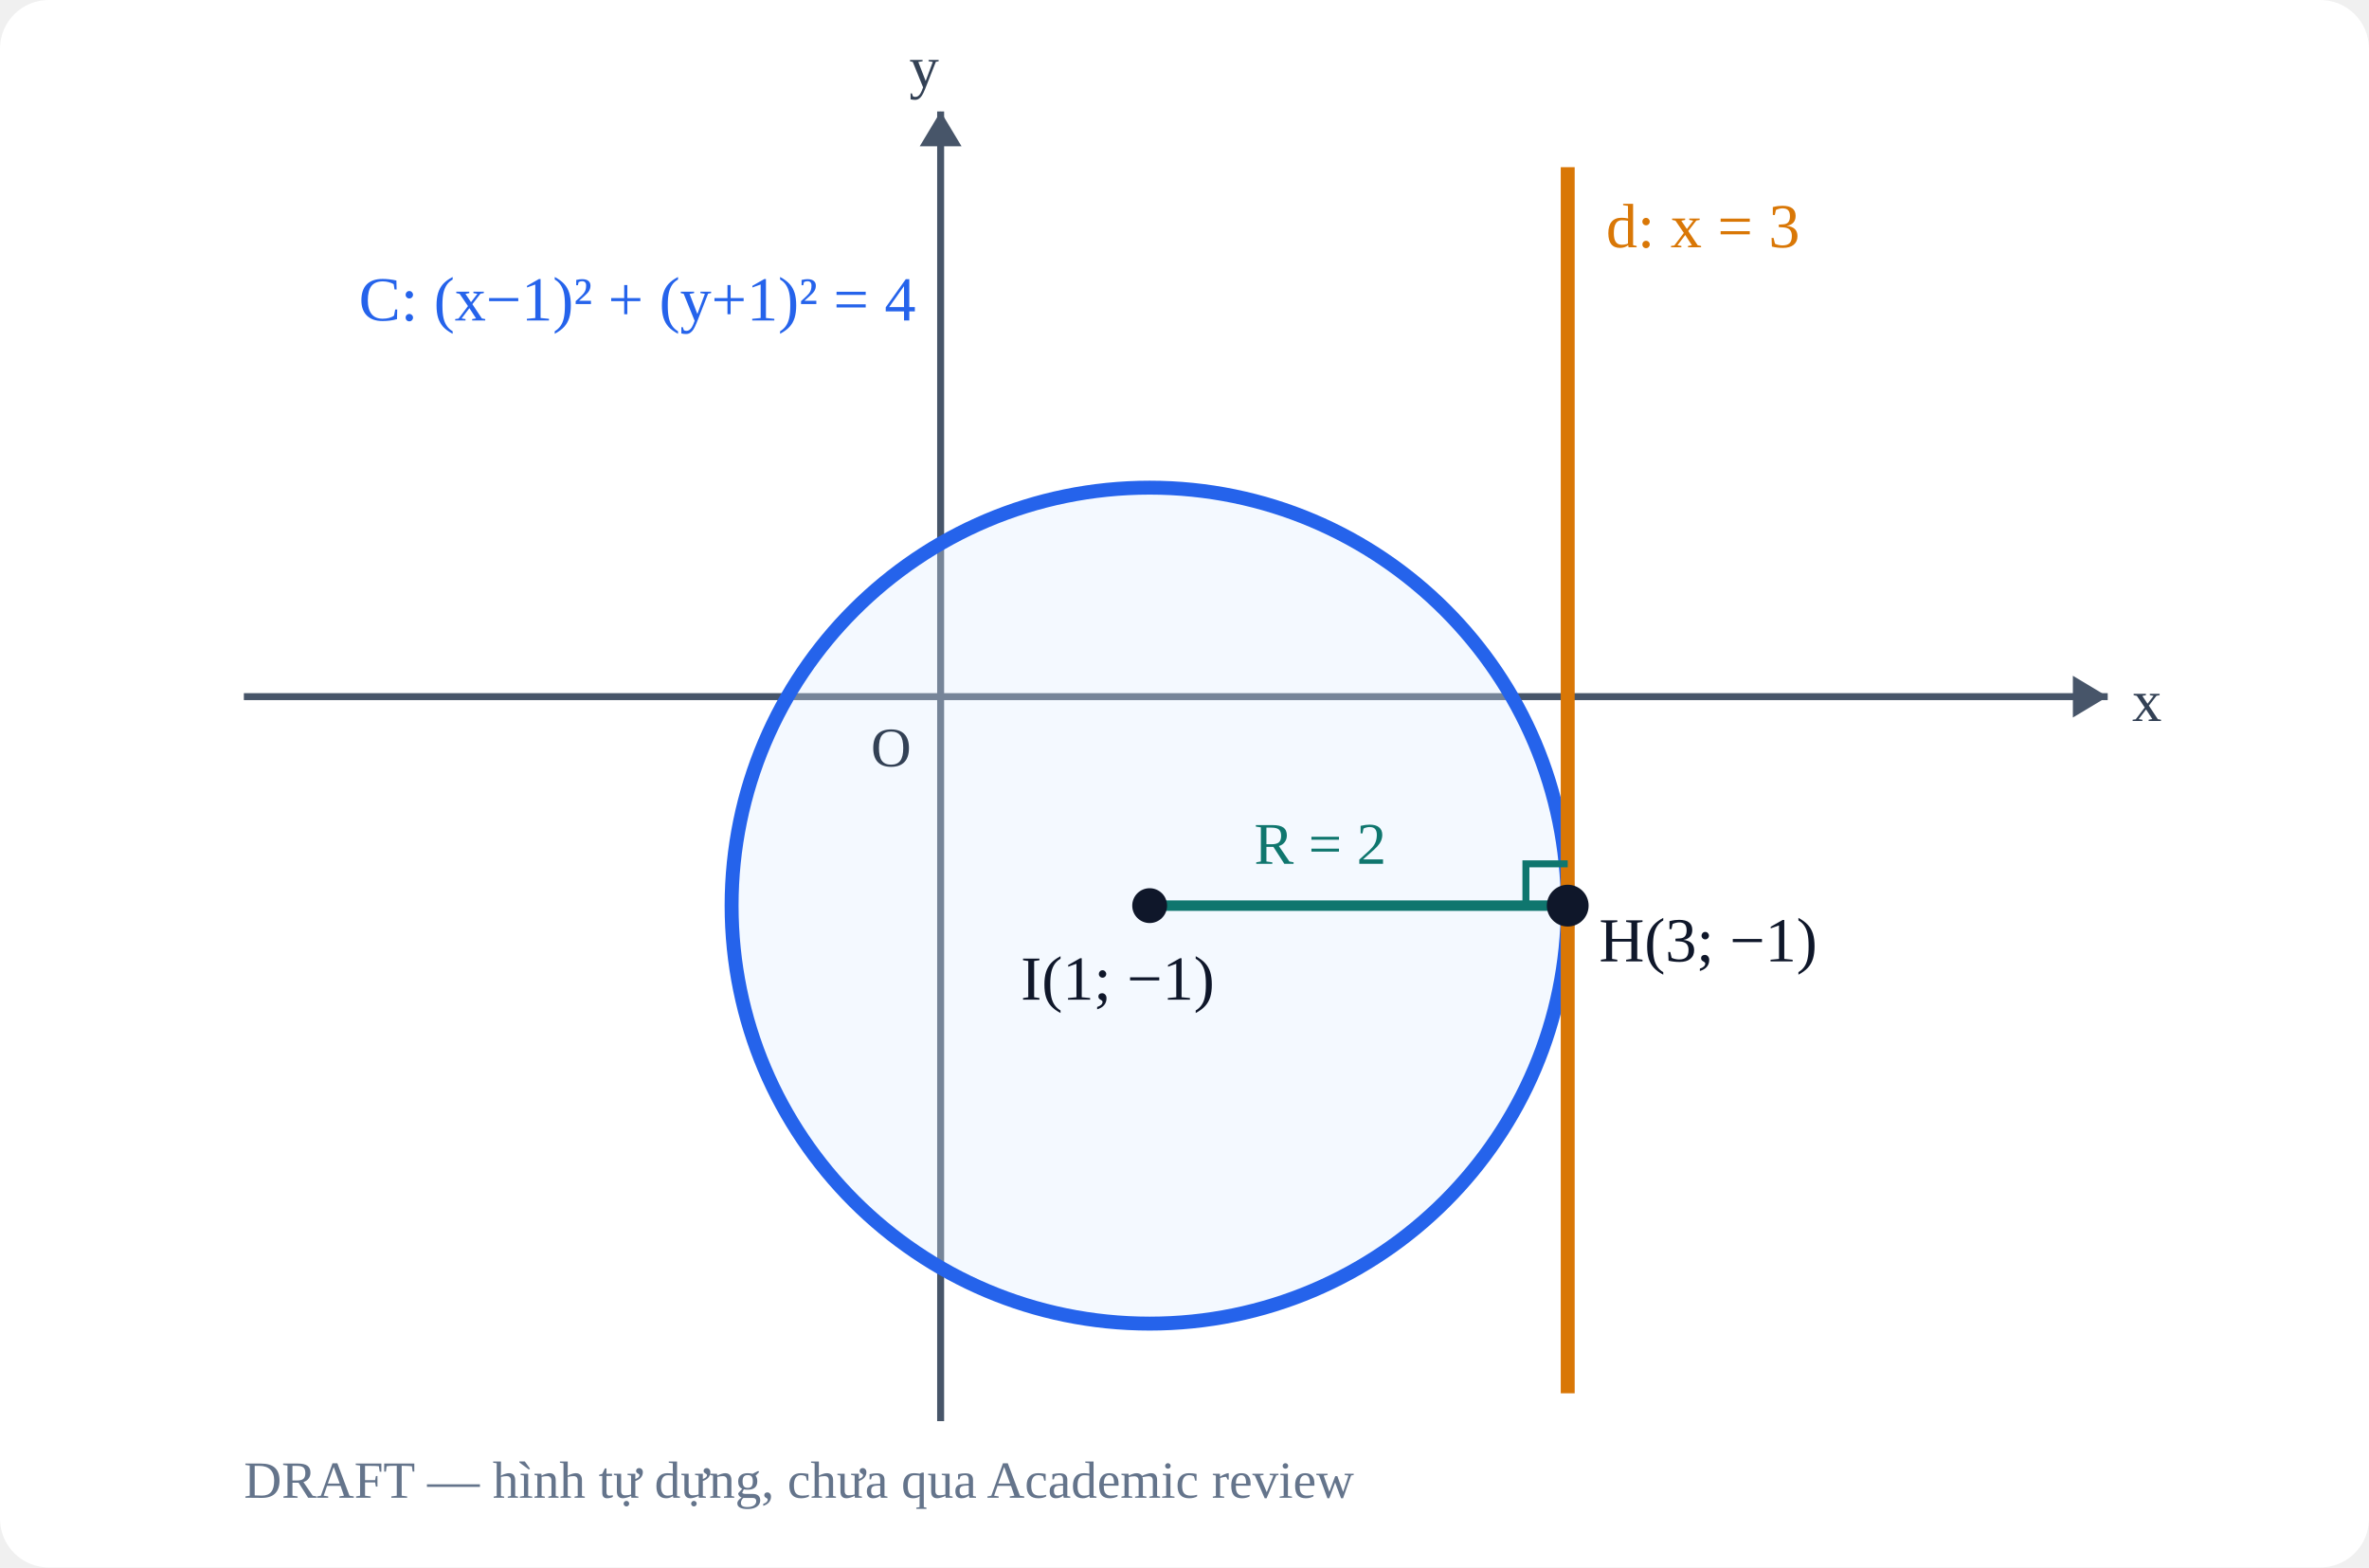
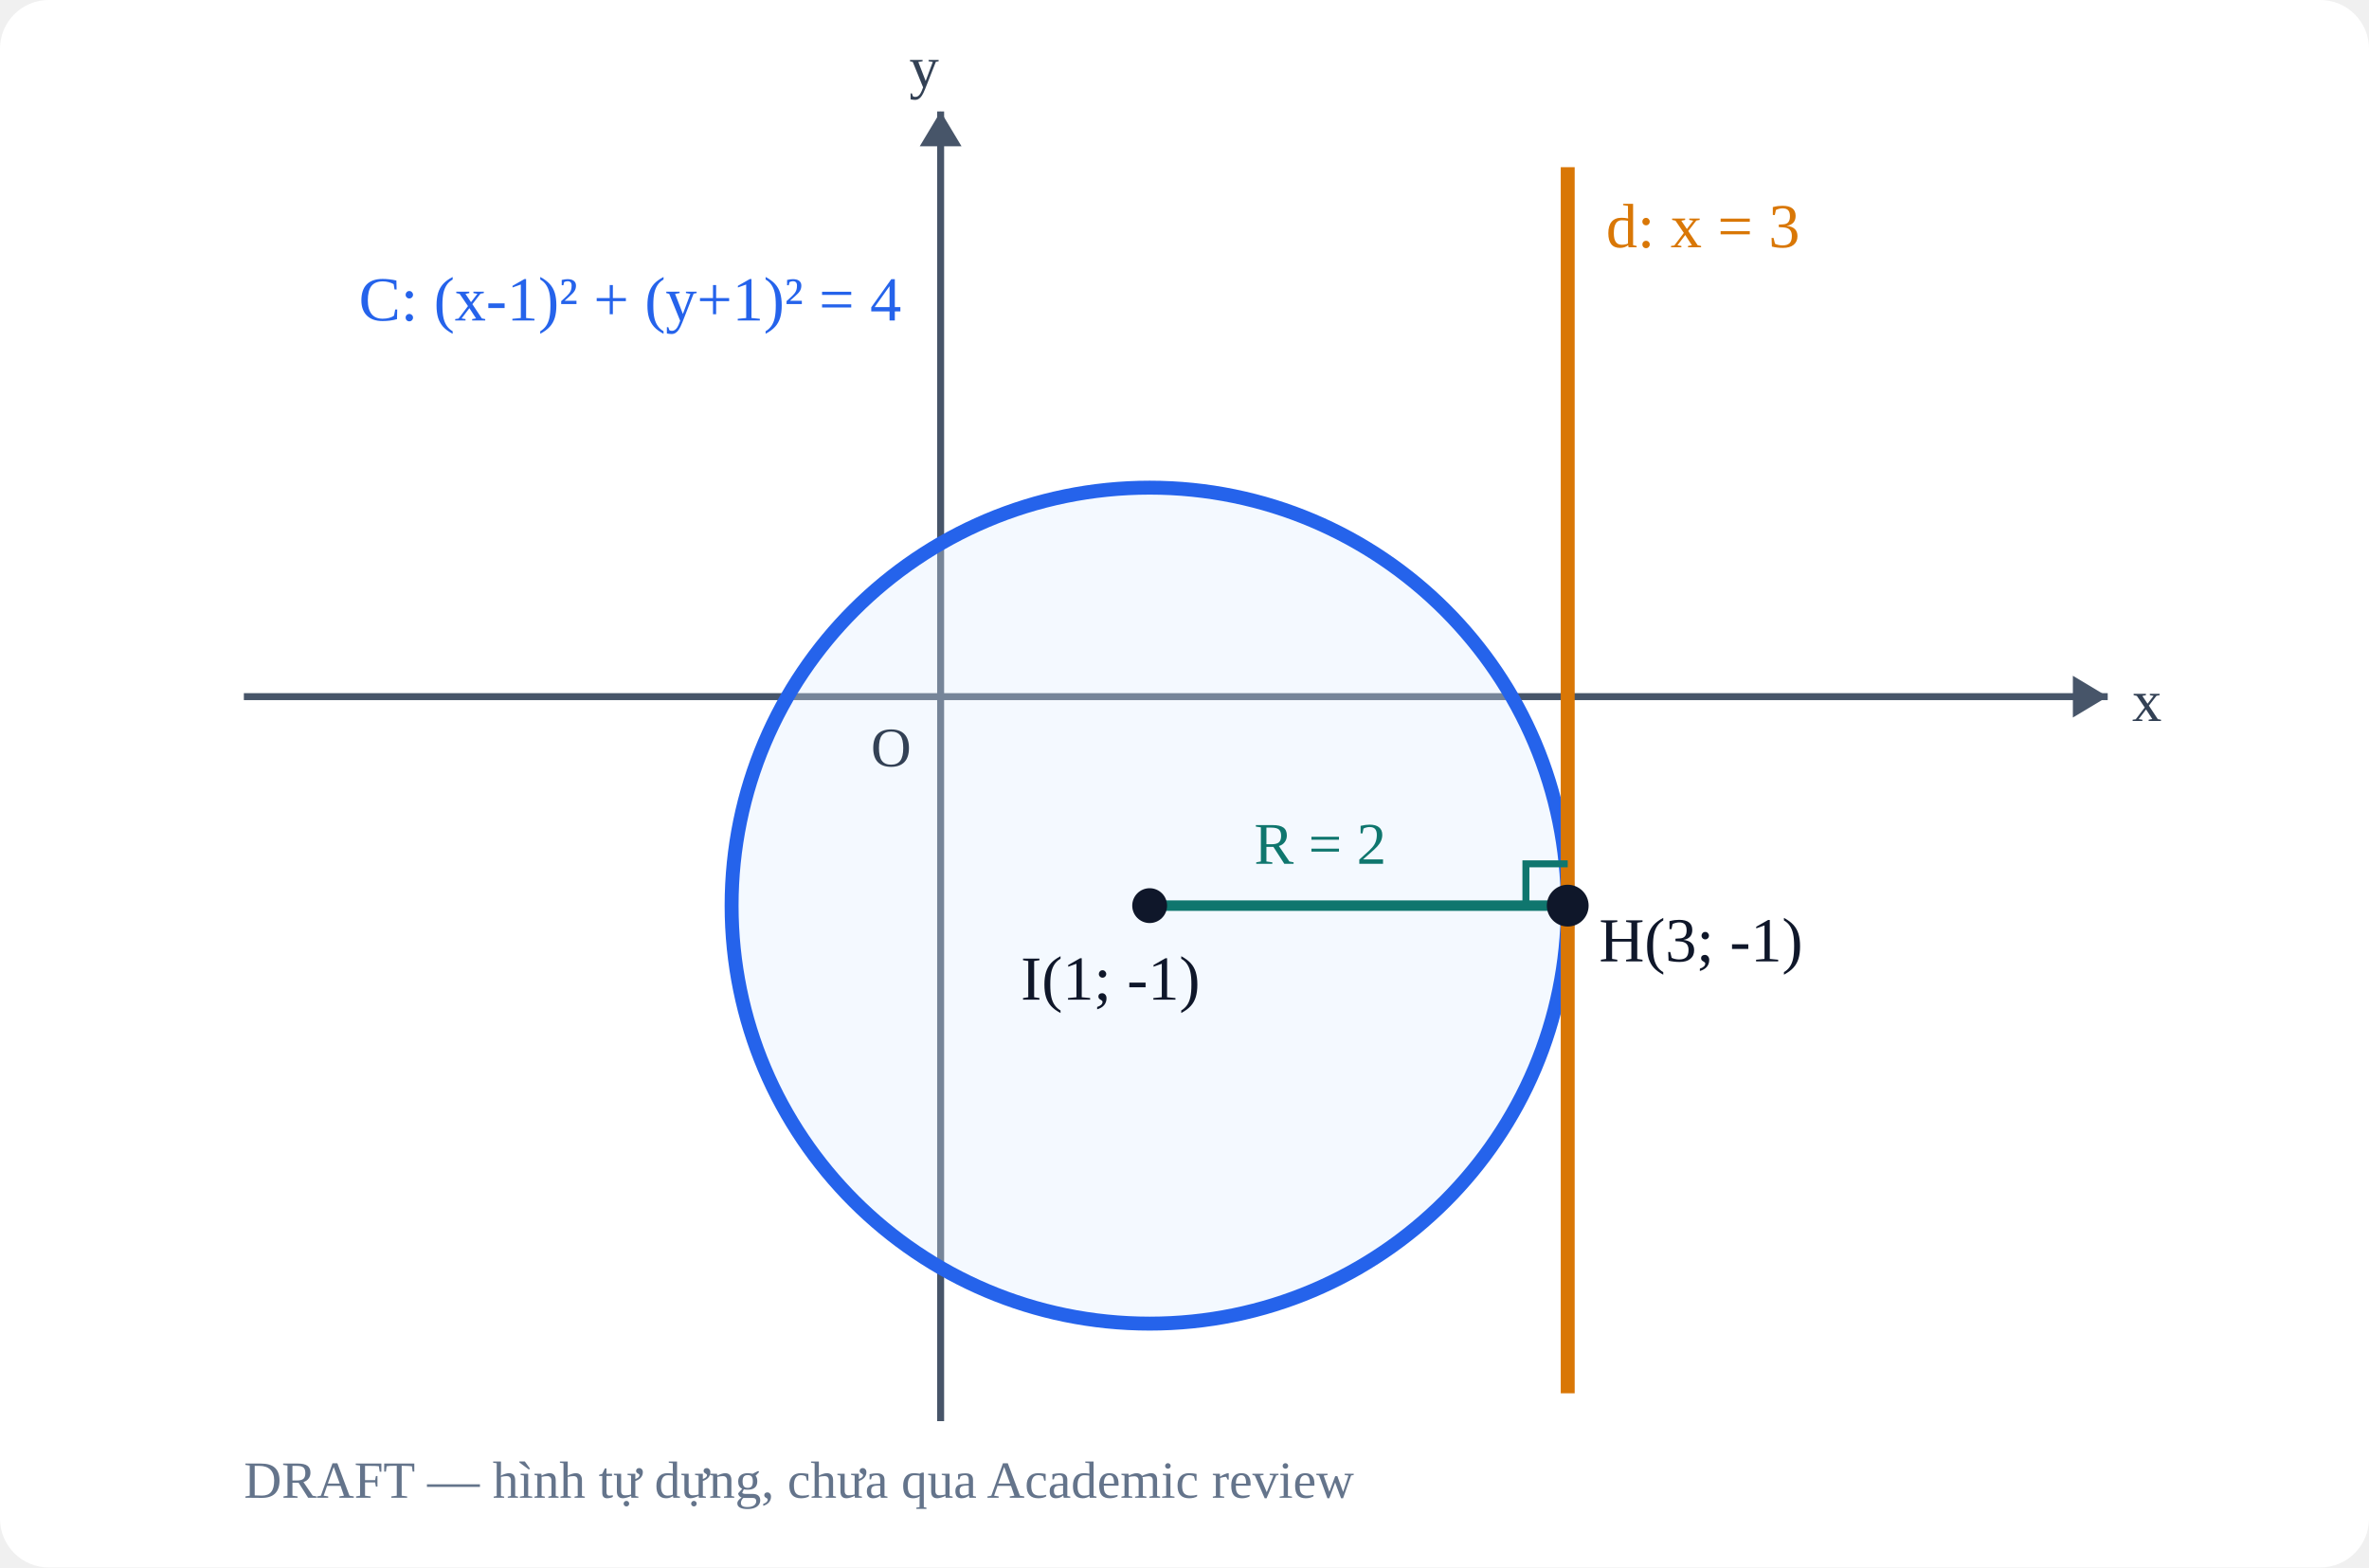
<svg xmlns="http://www.w3.org/2000/svg" width="680" height="450" viewBox="0 0 680 450" role="img" aria-labelledby="title desc">
  <rect width="680" height="450" rx="14" fill="#fff" />
  <line x1="70" y1="200" x2="605" y2="200" stroke="#475569" stroke-width="2" />
  <line x1="270" y1="408" x2="270" y2="32" stroke="#475569" stroke-width="2" />
  <path d="M605 200 l-10 -6 v12 z M270 32 l-6 10 h12 z" fill="#475569" />
  <circle cx="330" cy="260" r="120" fill="#dbeafe" fill-opacity=".32" stroke="#2563eb" stroke-width="4" />
  <line x1="450" y1="48" x2="450" y2="400" stroke="#d97706" stroke-width="4" />
  <line x1="330" y1="260" x2="450" y2="260" stroke="#0f766e" stroke-width="3" />
  <circle cx="330" cy="260" r="5" fill="#0f172a" />
  <circle cx="450" cy="260" r="6" fill="#0f172a" />
  <path d="M438 260 v-12 h12" fill="none" stroke="#0f766e" stroke-width="2" />
-   <text x="293" y="287" font-size="18" fill="#0f172a">I(1; −1)</text>
-   <text x="459" y="276" font-size="18" fill="#0f172a">H(3; −1)</text>
+   <text x="293" y="287" font-size="18" fill="#0f172a">I(1; -1)</text>
+   <text x="459" y="276" font-size="18" fill="#0f172a">H(3; -1)</text>
  <text x="360" y="248" font-size="17" fill="#0f766e">R = 2</text>
  <text x="461" y="71" font-size="18" fill="#d97706">d: x = 3</text>
-   <text x="103" y="92" font-size="18" fill="#2563eb">C: (x−1)² + (y+1)² = 4</text>
+   <text x="103" y="92" font-size="18" fill="#2563eb">C: (x-1)² + (y+1)² = 4</text>
  <text x="612" y="207" font-size="17" fill="#334155">x</text>
  <text x="261" y="25" font-size="17" fill="#334155">y</text>
  <text x="250" y="220" font-size="16" fill="#334155">O</text>
  <text x="70" y="430" font-size="15" fill="#64748b">DRAFT — hình tự dựng, chưa qua Academic review</text>
</svg>
